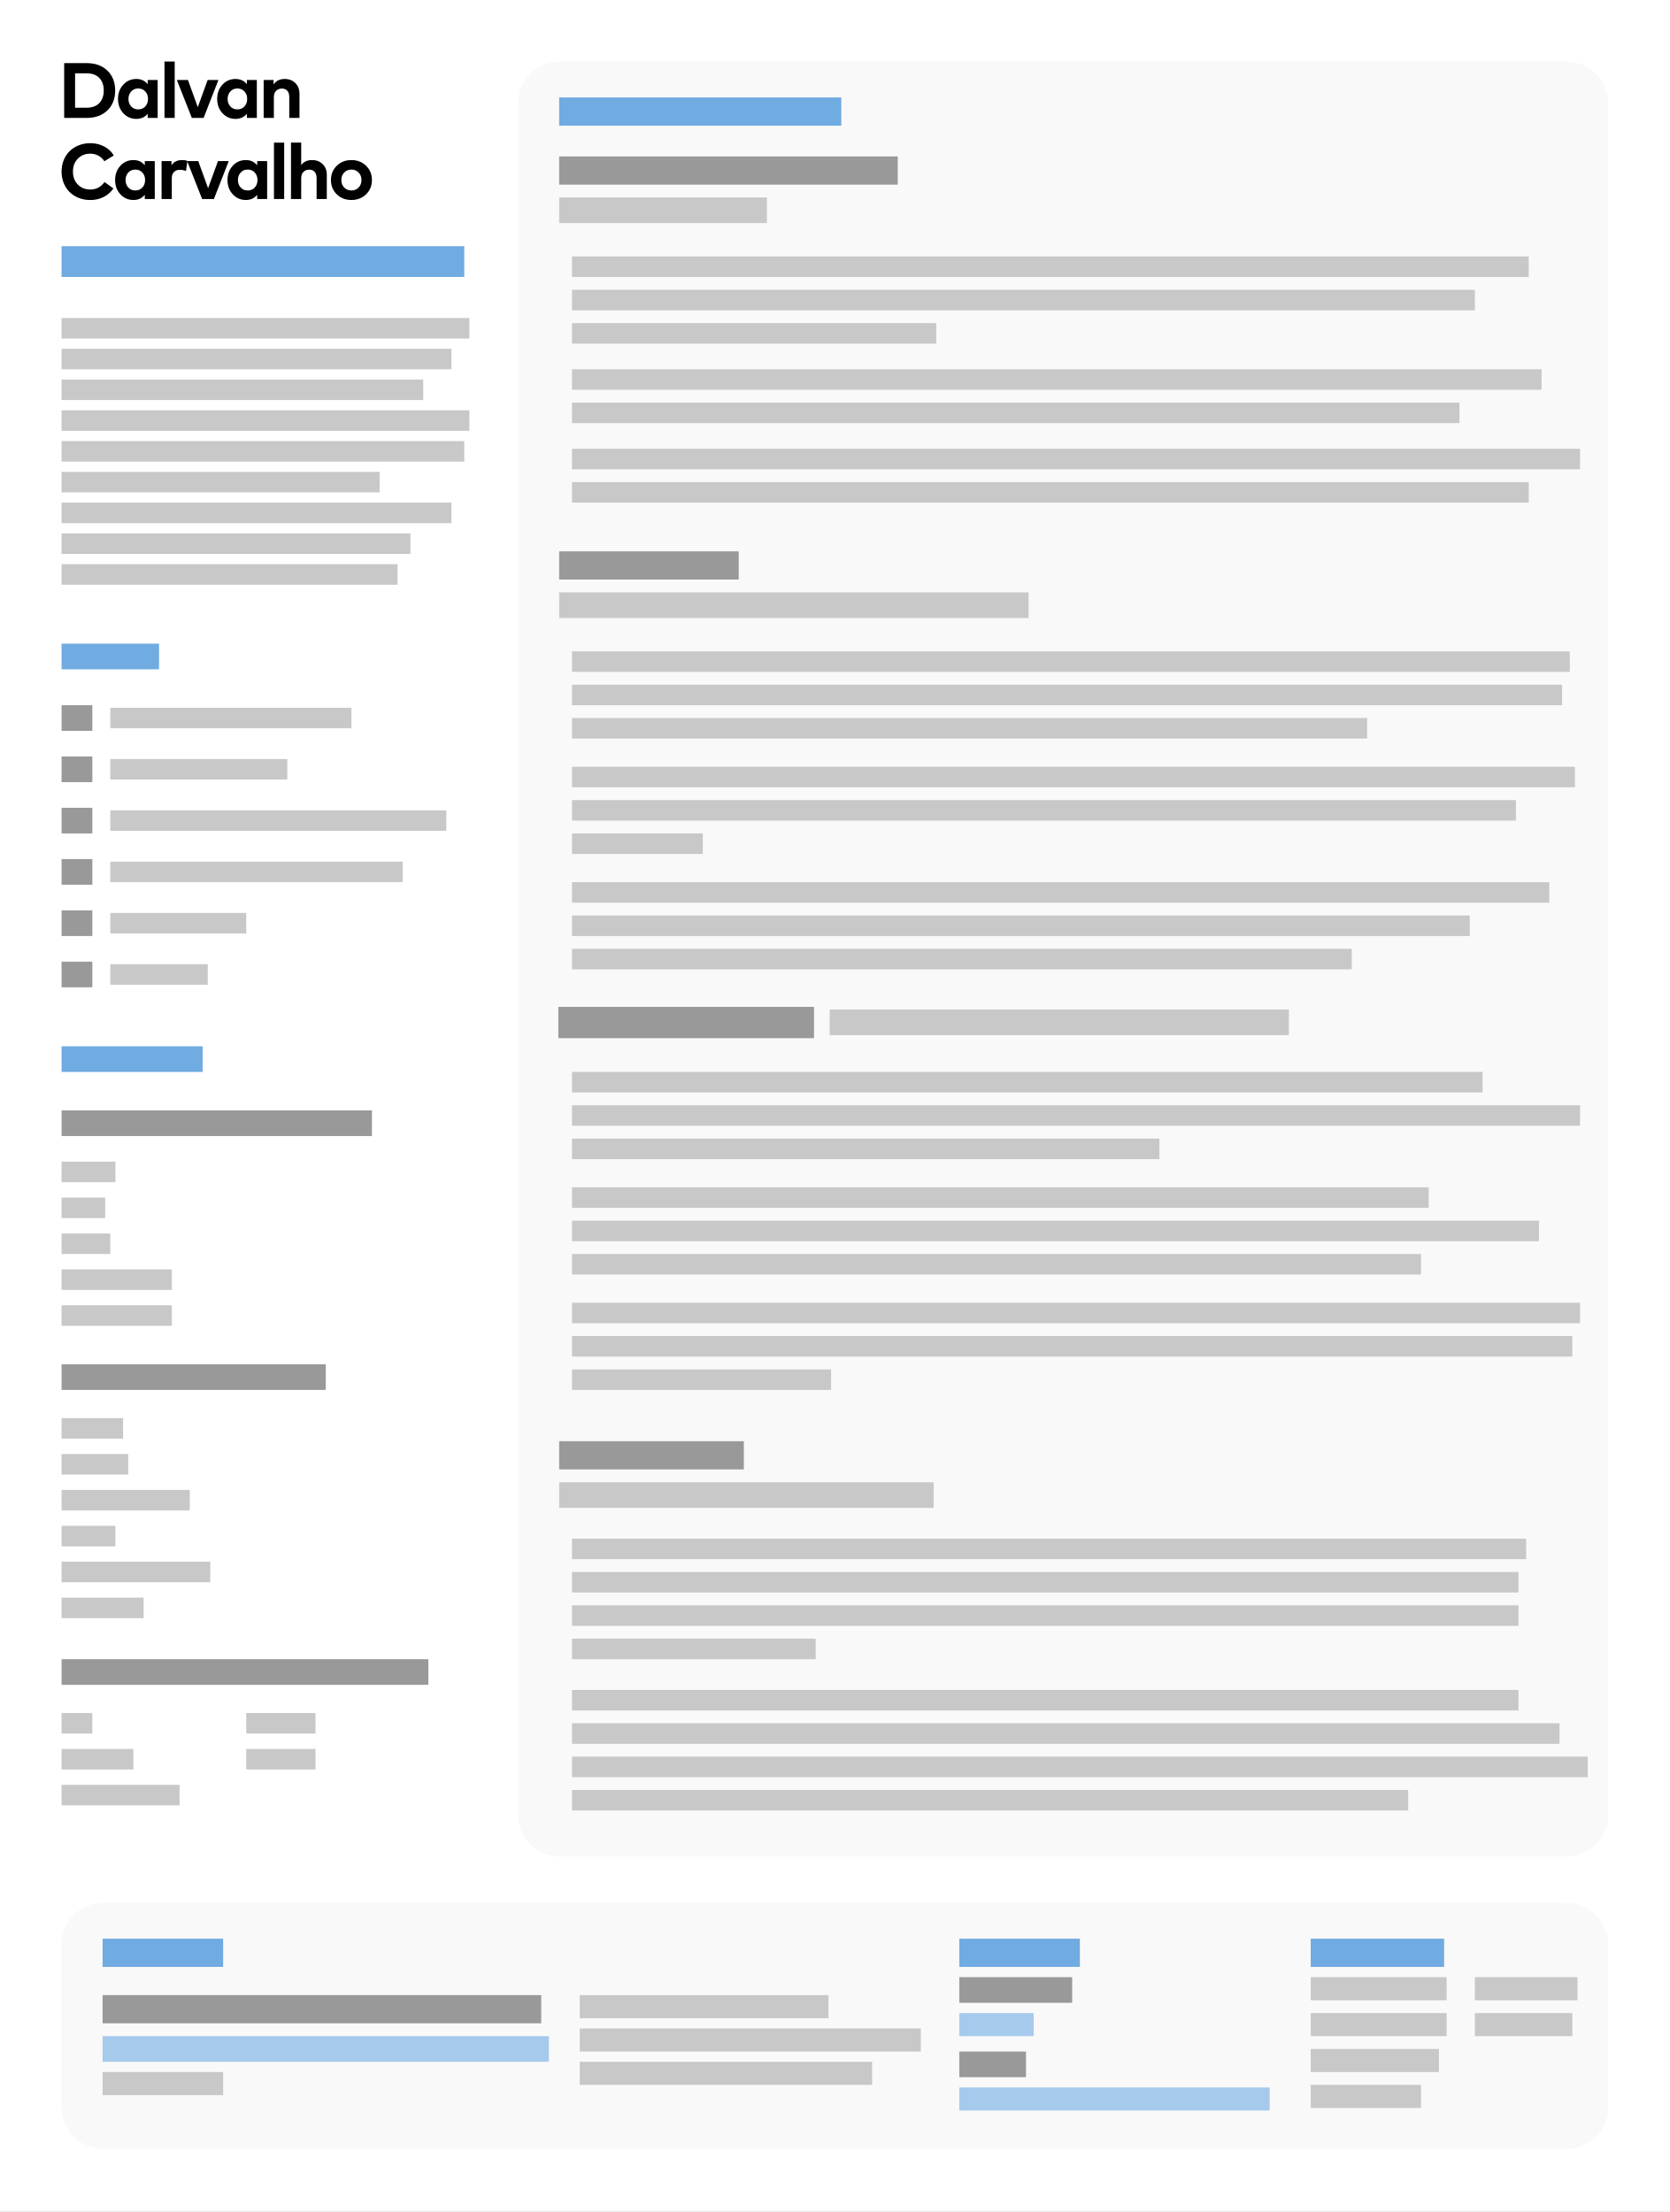
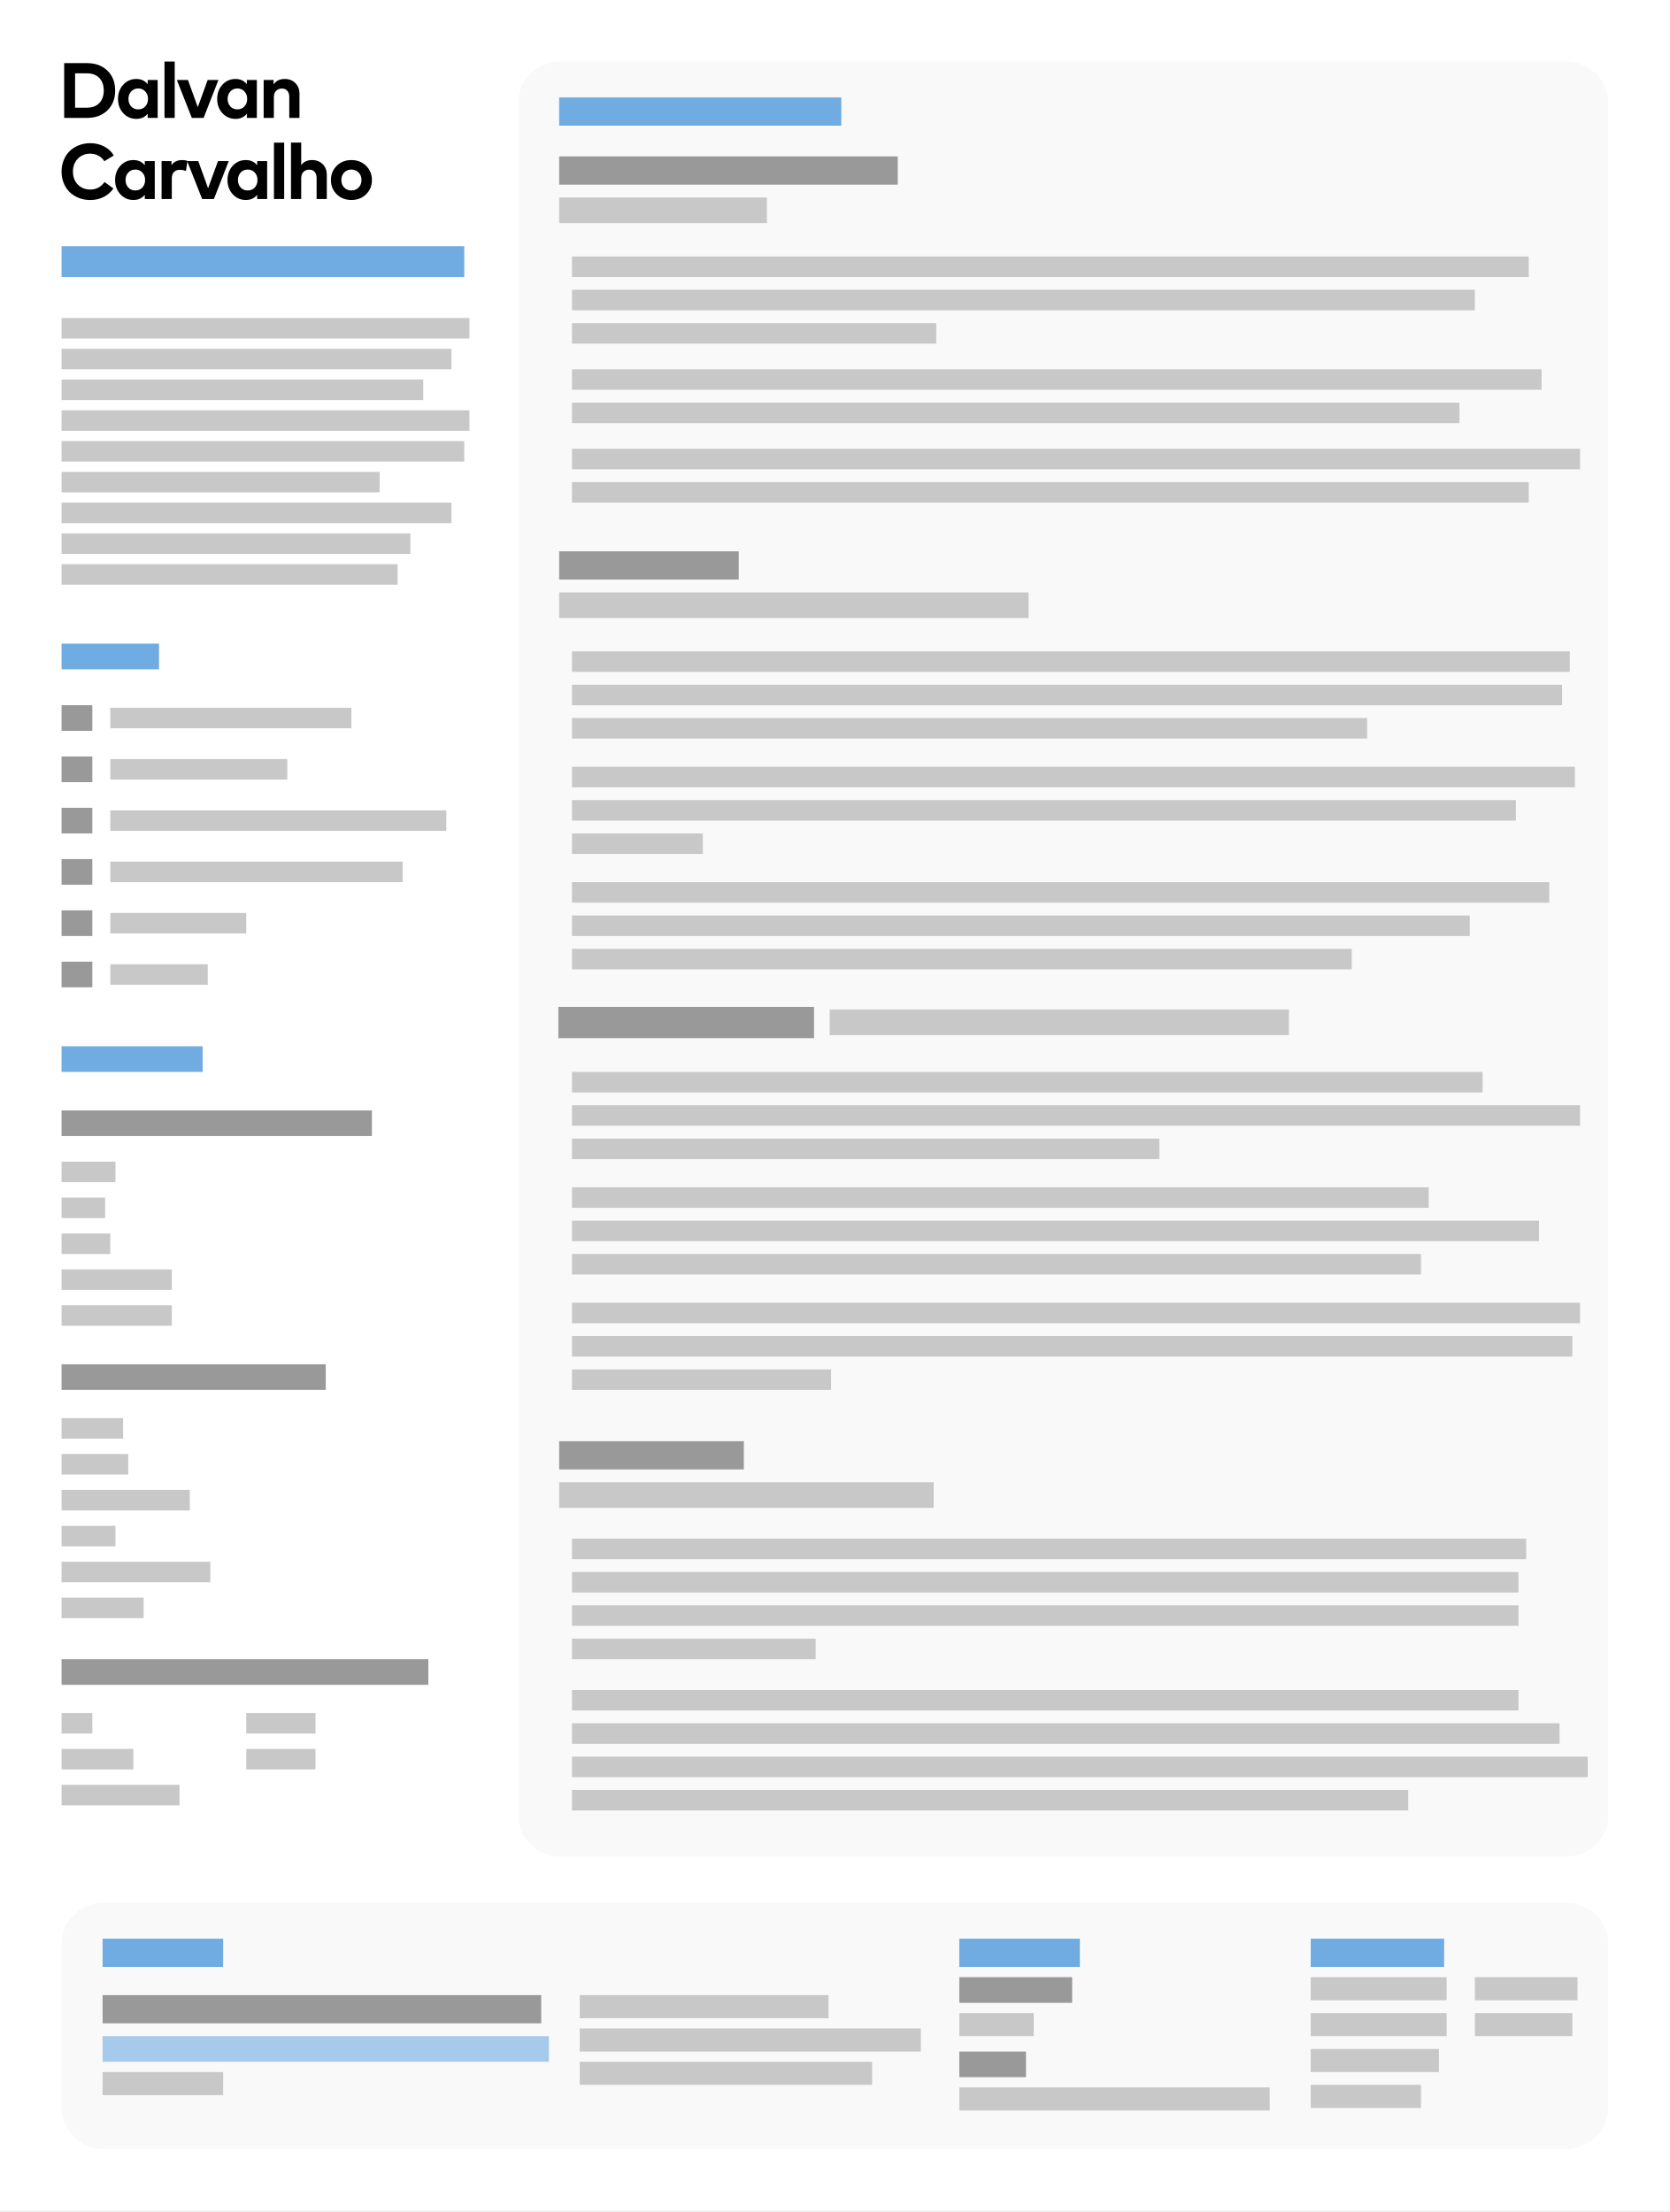
<svg xmlns="http://www.w3.org/2000/svg" width="320" height="424" viewBox="0 0 320 424" fill="none">
  <rect width="320" height="423.717" fill="white" />
  <rect x="99.293" y="11.797" width="208.909" height="344.086" rx="8" fill="#F9F9F9" />
  <rect x="11.797" y="364.731" width="296.406" height="47.189" rx="8" fill="#F9F9F9" />
  <rect x="107.158" y="18.679" width="54.071" height="5.407" fill="#70ABE1" />
  <rect x="107.158" y="29.985" width="64.885" height="5.407" fill="#999999" />
  <rect x="107.158" y="105.683" width="34.409" height="5.407" fill="#999999" />
  <rect x="107" y="193" width="49" height="6" fill="#999999" />
  <rect x="107.158" y="276.252" width="35.392" height="5.407" fill="#999999" />
  <rect x="107.158" y="284.117" width="71.766" height="4.916" fill="#C8C8C8" />
  <rect x="107.158" y="37.849" width="39.816" height="4.916" fill="#C8C8C8" />
  <rect x="107.158" y="113.548" width="89.954" height="4.916" fill="#C8C8C8" />
  <rect x="109.616" y="49.155" width="183.349" height="3.932" fill="#C8C8C8" />
  <rect x="109.616" y="55.545" width="173.026" height="3.932" fill="#C8C8C8" />
  <rect x="109.616" y="61.935" width="69.8" height="3.932" fill="#C8C8C8" />
  <rect x="109.616" y="70.783" width="185.806" height="3.932" fill="#C8C8C8" />
  <rect x="109.616" y="77.174" width="170.077" height="3.932" fill="#C8C8C8" />
  <rect x="109.616" y="86.021" width="193.18" height="3.932" fill="#C8C8C8" />
  <rect x="109.616" y="92.411" width="183.349" height="3.932" fill="#C8C8C8" />
  <rect x="109.616" y="124.854" width="191.214" height="3.932" fill="#C8C8C8" />
  <rect x="109.616" y="131.245" width="189.739" height="3.932" fill="#C8C8C8" />
  <rect x="109.616" y="137.635" width="152.381" height="3.932" fill="#C8C8C8" />
  <rect x="109.616" y="146.974" width="192.197" height="3.932" fill="#C8C8C8" />
  <rect x="109.616" y="153.364" width="180.891" height="3.932" fill="#C8C8C8" />
  <rect x="109.616" y="159.754" width="25.069" height="3.932" fill="#C8C8C8" />
  <rect x="109.616" y="169.094" width="187.281" height="3.932" fill="#C8C8C8" />
  <rect x="109.616" y="175.484" width="172.043" height="3.932" fill="#C8C8C8" />
  <rect x="109.616" y="181.874" width="149.432" height="3.932" fill="#C8C8C8" />
  <rect x="109.616" y="205.469" width="174.501" height="3.932" fill="#C8C8C8" />
  <rect x="109.616" y="211.859" width="193.18" height="3.932" fill="#C8C8C8" />
  <rect x="109.616" y="218.249" width="112.565" height="3.932" fill="#C8C8C8" />
  <rect x="109.616" y="227.589" width="164.178" height="3.932" fill="#C8C8C8" />
  <rect x="109.616" y="233.979" width="185.315" height="3.932" fill="#C8C8C8" />
  <rect x="109.616" y="240.369" width="162.704" height="3.932" fill="#C8C8C8" />
  <rect x="109.616" y="249.708" width="193.18" height="3.932" fill="#C8C8C8" />
  <rect x="109.616" y="256.098" width="191.705" height="3.932" fill="#C8C8C8" />
  <rect x="109.616" y="262.488" width="49.647" height="3.932" fill="#C8C8C8" />
  <rect x="109.616" y="294.931" width="182.857" height="3.932" fill="#C8C8C8" />
  <rect x="109.616" y="301.321" width="181.382" height="3.932" fill="#C8C8C8" />
  <rect x="109.616" y="307.711" width="181.382" height="3.932" fill="#C8C8C8" />
  <rect x="109.616" y="314.102" width="46.697" height="3.932" fill="#C8C8C8" />
  <rect x="109.616" y="323.932" width="181.382" height="3.932" fill="#C8C8C8" />
  <rect x="109.616" y="330.323" width="189.247" height="3.932" fill="#C8C8C8" />
  <rect x="109.616" y="336.713" width="194.654" height="3.932" fill="#C8C8C8" />
  <rect x="109.616" y="343.103" width="160.246" height="3.932" fill="#C8C8C8" />
  <rect x="19.662" y="371.613" width="23.103" height="5.407" fill="#70ABE1" />
  <rect x="19.662" y="397.173" width="23.103" height="4.424" fill="#C8C8C8" />
  <rect x="19.662" y="390.292" width="85.53" height="4.916" fill="#A6CAEC" />
  <rect x="183.84" y="371.613" width="23.103" height="5.407" fill="#70ABE1" />
  <rect x="251.183" y="371.613" width="25.561" height="5.407" fill="#70ABE1" />
  <rect x="19.662" y="382.427" width="84.055" height="5.407" fill="#999999" />
  <rect x="111.091" y="382.427" width="47.681" height="4.424" fill="#C8C8C8" />
  <rect x="111.091" y="388.817" width="65.376" height="4.424" fill="#C8C8C8" />
  <rect x="111.091" y="395.207" width="56.037" height="4.424" fill="#C8C8C8" />
-   <rect x="183.84" y="385.868" width="14.255" height="4.424" fill="#A6CAEC" />
-   <rect x="183.84" y="400.123" width="59.478" height="4.424" fill="#A6CAEC" />
+   <rect x="183.84" y="385.868" width="14.255" height="4.424" fill="#C8C8C8" />
+   <rect x="183.84" y="400.123" width="59.478" height="4.424" fill="#C8C8C8" />
  <rect x="183.84" y="378.986" width="21.628" height="4.916" fill="#999999" />
  <rect x="183.84" y="393.241" width="12.78" height="4.916" fill="#999999" />
  <rect x="251.183" y="378.986" width="26.052" height="4.424" fill="#C8C8C8" />
  <rect x="282.642" y="378.986" width="19.662" height="4.424" fill="#C8C8C8" />
  <rect x="251.183" y="385.868" width="26.052" height="4.424" fill="#C8C8C8" />
  <rect x="282.642" y="385.868" width="18.679" height="4.424" fill="#C8C8C8" />
  <rect x="251.183" y="392.75" width="24.578" height="4.424" fill="#C8C8C8" />
  <rect x="251.183" y="399.631" width="21.137" height="4.424" fill="#C8C8C8" />
  <rect x="11.797" y="60.953" width="78.157" height="3.932" fill="#C8C8C8" />
  <rect x="11.797" y="66.851" width="74.716" height="3.932" fill="#C8C8C8" />
  <rect x="11.797" y="72.749" width="69.309" height="3.932" fill="#C8C8C8" />
  <rect x="11.797" y="78.648" width="78.157" height="3.932" fill="#C8C8C8" />
  <rect x="11.797" y="84.547" width="77.174" height="3.932" fill="#C8C8C8" />
  <rect x="11.797" y="90.445" width="60.952" height="3.932" fill="#C8C8C8" />
  <rect x="11.797" y="96.344" width="74.716" height="3.932" fill="#C8C8C8" />
  <rect x="11.797" y="102.243" width="66.851" height="3.932" fill="#C8C8C8" />
  <rect x="11.797" y="108.141" width="64.393" height="3.932" fill="#C8C8C8" />
  <rect x="11.797" y="123.379" width="18.679" height="4.916" fill="#70ABE1" />
  <rect x="11.797" y="47.189" width="77.174" height="5.899" fill="#70ABE1" />
  <rect x="11.797" y="200.553" width="27.035" height="4.916" fill="#70ABE1" />
  <rect x="11.797" y="212.842" width="59.478" height="4.916" fill="#999999" />
  <rect x="11.797" y="261.505" width="50.63" height="4.916" fill="#999999" />
  <rect x="11.797" y="318.034" width="70.292" height="4.916" fill="#999999" />
  <rect x="21.137" y="135.668" width="46.206" height="3.932" fill="#C8C8C8" />
  <rect x="21.137" y="145.499" width="33.917" height="3.932" fill="#C8C8C8" />
  <rect x="21.137" y="155.33" width="64.393" height="3.932" fill="#C8C8C8" />
  <rect x="21.137" y="165.161" width="56.037" height="3.932" fill="#C8C8C8" />
  <rect x="21.137" y="174.992" width="26.052" height="3.932" fill="#C8C8C8" />
  <rect x="21.137" y="184.823" width="18.679" height="3.932" fill="#C8C8C8" />
  <rect x="11.797" y="135.177" width="5.899" height="4.916" fill="#999999" />
  <rect x="11.797" y="145.008" width="5.899" height="4.916" fill="#999999" />
  <rect x="11.797" y="154.838" width="5.899" height="4.916" fill="#999999" />
  <rect x="11.797" y="164.669" width="5.899" height="4.916" fill="#999999" />
  <rect x="11.797" y="174.5" width="5.899" height="4.916" fill="#999999" />
  <rect x="11.797" y="184.332" width="5.899" height="4.916" fill="#999999" />
  <rect x="11.797" y="222.673" width="10.323" height="3.932" fill="#C8C8C8" />
  <rect x="11.797" y="229.555" width="8.356" height="3.932" fill="#C8C8C8" />
  <rect x="11.797" y="236.437" width="9.339" height="3.932" fill="#C8C8C8" />
  <rect x="11.797" y="243.318" width="21.137" height="3.932" fill="#C8C8C8" />
  <rect x="11.797" y="250.199" width="21.137" height="3.932" fill="#C8C8C8" />
  <rect x="11.797" y="271.828" width="11.797" height="3.932" fill="#C8C8C8" />
  <rect x="11.797" y="278.71" width="12.78" height="3.932" fill="#C8C8C8" />
  <rect x="11.797" y="285.591" width="24.578" height="3.932" fill="#C8C8C8" />
  <rect x="11.797" y="292.473" width="10.323" height="3.932" fill="#C8C8C8" />
  <rect x="11.797" y="299.355" width="28.51" height="3.932" fill="#C8C8C8" />
  <rect x="11.797" y="306.237" width="15.73" height="3.932" fill="#C8C8C8" />
  <rect x="11.797" y="328.356" width="5.899" height="3.932" fill="#C8C8C8" />
  <rect x="11.797" y="335.238" width="13.763" height="3.932" fill="#C8C8C8" />
  <rect x="11.797" y="342.12" width="22.611" height="3.932" fill="#C8C8C8" />
  <rect x="47.189" y="328.356" width="13.272" height="3.932" fill="#C8C8C8" />
  <rect x="47.189" y="335.238" width="13.272" height="3.932" fill="#C8C8C8" />
  <path d="M12.299 12.098H16.623C18.267 12.098 19.586 12.578 20.58 13.538C21.575 14.499 22.072 15.769 22.072 17.35C22.072 18.931 21.575 20.201 20.58 21.162C19.586 22.122 18.267 22.603 16.623 22.603H12.299V12.098ZM16.601 14.056H14.39V20.644H16.601C17.67 20.644 18.484 20.344 19.044 19.744C19.604 19.139 19.883 18.341 19.883 17.35C19.883 16.35 19.604 15.552 19.044 14.956C18.484 14.356 17.67 14.056 16.601 14.056Z" fill="black" />
  <path d="M30.215 15.332V22.603H28.304V21.8C27.769 22.46 27.045 22.79 26.131 22.79C25.131 22.79 24.294 22.425 23.62 21.695C22.95 20.964 22.616 20.054 22.616 18.963C22.616 17.873 22.95 16.962 23.62 16.232C24.294 15.502 25.131 15.136 26.131 15.136C27.04 15.136 27.764 15.469 28.304 16.134V15.332H30.215ZM26.49 16.96C25.931 16.96 25.479 17.152 25.134 17.538C24.789 17.918 24.617 18.393 24.617 18.963C24.617 19.534 24.789 20.011 25.134 20.397C25.479 20.777 25.931 20.967 26.49 20.967C27.045 20.967 27.494 20.779 27.839 20.404C28.189 20.024 28.364 19.544 28.364 18.963C28.364 18.383 28.189 17.905 27.839 17.53C27.494 17.15 27.045 16.96 26.49 16.96Z" fill="black" />
  <path d="M33.479 11.797V22.603H31.523V11.797H33.479Z" fill="black" />
  <path d="M41.858 15.332L39.018 22.603H36.762L33.892 15.332H36.02L37.901 20.539L39.797 15.332H41.858Z" fill="black" />
  <path d="M49.22 15.332V22.603H47.309V21.8C46.774 22.46 46.05 22.79 45.135 22.79C44.136 22.79 43.299 22.425 42.625 21.695C41.955 20.964 41.62 20.054 41.62 18.963C41.62 17.873 41.955 16.962 42.625 16.232C43.299 15.502 44.136 15.136 45.135 15.136C46.044 15.136 46.769 15.469 47.309 16.134V15.332H49.22ZM45.495 16.96C44.935 16.96 44.483 17.152 44.139 17.538C43.794 17.918 43.621 18.393 43.621 18.963C43.621 19.534 43.794 20.011 44.139 20.397C44.483 20.777 44.935 20.967 45.495 20.967C46.05 20.967 46.499 20.779 46.844 20.404C47.194 20.024 47.368 19.544 47.368 18.963C47.368 18.383 47.194 17.905 46.844 17.53C46.499 17.15 46.05 16.96 45.495 16.96Z" fill="black" />
  <path d="M54.567 15.136C55.396 15.136 56.073 15.399 56.598 15.924C57.127 16.45 57.392 17.133 57.392 17.973V22.603H55.436V18.603C55.436 18.083 55.311 17.683 55.061 17.403C54.817 17.117 54.469 16.975 54.02 16.975C53.575 16.975 53.208 17.117 52.918 17.403C52.628 17.688 52.483 18.093 52.483 18.618V22.603H50.527V15.332H52.431V16.187C52.901 15.487 53.612 15.136 54.567 15.136Z" fill="black" />
  <path d="M17.305 27.446C18.275 27.446 19.159 27.656 19.958 28.076C20.763 28.491 21.377 29.067 21.802 29.802L20.003 30.905C19.703 30.445 19.321 30.09 18.857 29.84C18.392 29.584 17.87 29.457 17.29 29.457C16.331 29.457 15.539 29.777 14.915 30.417C14.29 31.058 13.978 31.883 13.978 32.894C13.983 33.929 14.3 34.762 14.93 35.392C15.559 36.017 16.346 36.33 17.29 36.33C17.865 36.33 18.384 36.208 18.849 35.962C19.314 35.712 19.706 35.355 20.026 34.889L21.734 36.12C21.26 36.815 20.638 37.361 19.868 37.756C19.104 38.146 18.25 38.341 17.305 38.341C16.511 38.341 15.771 38.206 15.087 37.936C14.403 37.661 13.818 37.286 13.333 36.81C12.854 36.33 12.477 35.752 12.202 35.077C11.932 34.402 11.797 33.674 11.797 32.894C11.797 32.113 11.932 31.385 12.202 30.71C12.477 30.035 12.854 29.459 13.333 28.984C13.818 28.504 14.403 28.129 15.087 27.858C15.771 27.583 16.511 27.446 17.305 27.446Z" fill="black" />
  <path d="M29.659 30.875V38.146H27.748V37.343C27.213 38.004 26.488 38.334 25.574 38.334C24.575 38.334 23.738 37.968 23.064 37.238C22.394 36.508 22.059 35.597 22.059 34.507C22.059 33.416 22.394 32.506 23.064 31.775C23.738 31.045 24.575 30.68 25.574 30.68C26.483 30.68 27.208 31.012 27.748 31.678V30.875H29.659ZM25.934 32.503C25.374 32.503 24.922 32.696 24.578 33.081C24.233 33.461 24.06 33.937 24.06 34.507C24.06 35.077 24.233 35.555 24.578 35.94C24.922 36.32 25.374 36.51 25.934 36.51C26.488 36.51 26.938 36.323 27.283 35.947C27.633 35.567 27.808 35.087 27.808 34.507C27.808 33.926 27.633 33.449 27.283 33.074C26.938 32.693 26.488 32.503 25.934 32.503Z" fill="black" />
  <path d="M34.908 30.68C35.298 30.68 35.638 30.732 35.928 30.837L35.635 32.781C35.286 32.626 34.891 32.548 34.451 32.548C33.987 32.548 33.614 32.691 33.335 32.976C33.06 33.256 32.922 33.659 32.922 34.184V38.146H30.966V30.875H32.862V31.67C33.302 31.01 33.984 30.68 34.908 30.68Z" fill="black" />
  <path d="M43.834 30.875L40.994 38.146H38.738L35.868 30.875H37.996L39.877 36.083L41.773 30.875H43.834Z" fill="black" />
  <path d="M51.196 30.875V38.146H49.285V37.343C48.75 38.004 48.026 38.334 47.111 38.334C46.112 38.334 45.275 37.968 44.601 37.238C43.931 36.508 43.596 35.597 43.596 34.507C43.596 33.416 43.931 32.506 44.601 31.775C45.275 31.045 46.112 30.68 47.111 30.68C48.02 30.68 48.745 31.012 49.285 31.678V30.875H51.196ZM47.471 32.503C46.911 32.503 46.459 32.696 46.114 33.081C45.77 33.461 45.597 33.937 45.597 34.507C45.597 35.077 45.77 35.555 46.114 35.94C46.459 36.32 46.911 36.51 47.471 36.51C48.026 36.51 48.475 36.323 48.82 35.947C49.17 35.567 49.344 35.087 49.344 34.507C49.344 33.926 49.17 33.449 48.82 33.074C48.475 32.693 48.026 32.503 47.471 32.503Z" fill="black" />
  <path d="M54.459 27.341V38.146H52.503V27.341H54.459Z" fill="black" />
  <path d="M57.721 27.333V31.655C58.185 31.005 58.88 30.68 59.804 30.68C60.633 30.68 61.31 30.942 61.835 31.468C62.364 31.993 62.629 32.676 62.629 33.516V38.146H60.673V34.147C60.673 33.626 60.548 33.226 60.299 32.946C60.054 32.661 59.706 32.518 59.257 32.518C58.812 32.518 58.445 32.661 58.155 32.946C57.865 33.231 57.721 33.636 57.721 34.162V38.146H55.765V27.333H57.721Z" fill="black" />
  <path d="M67.34 30.68C68.469 30.68 69.406 31.045 70.151 31.775C70.9 32.501 71.275 33.411 71.275 34.507C71.275 35.602 70.9 36.515 70.151 37.246C69.406 37.971 68.469 38.334 67.34 38.334C66.216 38.334 65.282 37.971 64.538 37.246C63.793 36.515 63.421 35.602 63.421 34.507C63.421 33.411 63.793 32.501 64.538 31.775C65.282 31.045 66.216 30.68 67.34 30.68ZM68.719 33.066C68.355 32.691 67.895 32.503 67.34 32.503C66.786 32.503 66.326 32.691 65.962 33.066C65.597 33.441 65.414 33.922 65.414 34.507C65.414 35.092 65.597 35.572 65.962 35.947C66.326 36.323 66.786 36.51 67.34 36.51C67.895 36.51 68.355 36.323 68.719 35.947C69.089 35.572 69.274 35.092 69.274 34.507C69.274 33.922 69.089 33.441 68.719 33.066Z" fill="black" />
  <rect x="159" y="193.5" width="88" height="4.92" fill="#C8C8C8" />
</svg>
